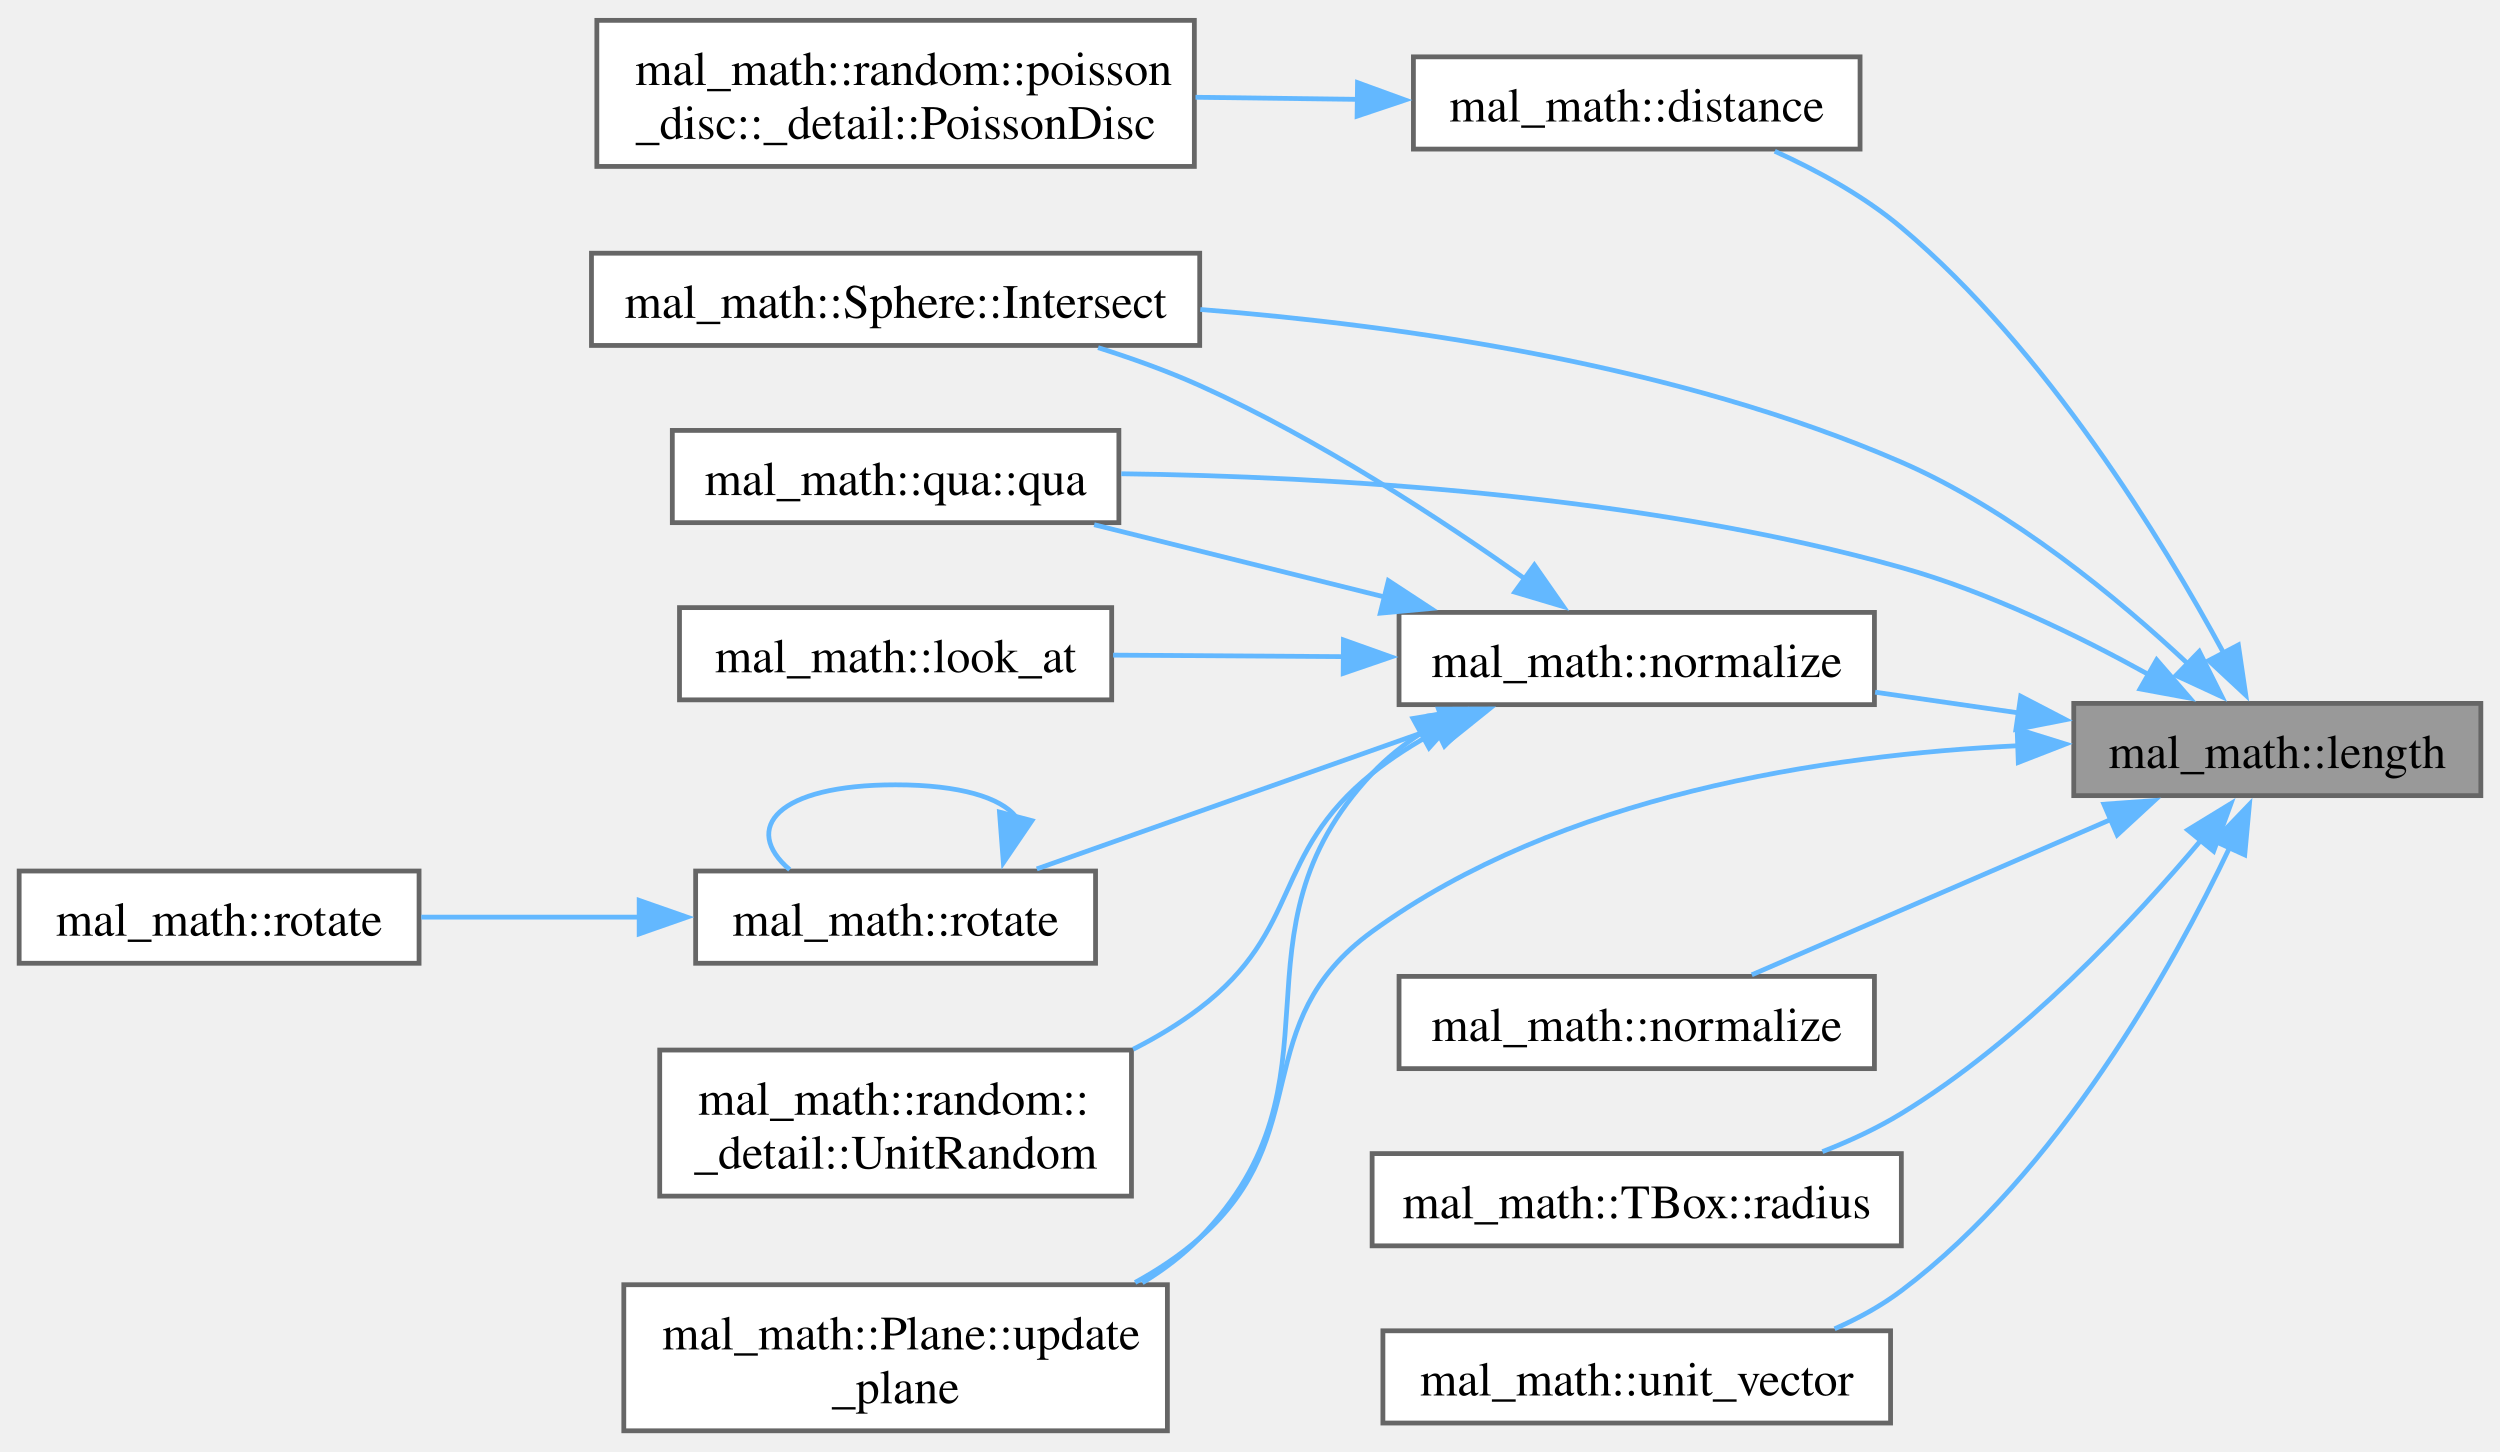
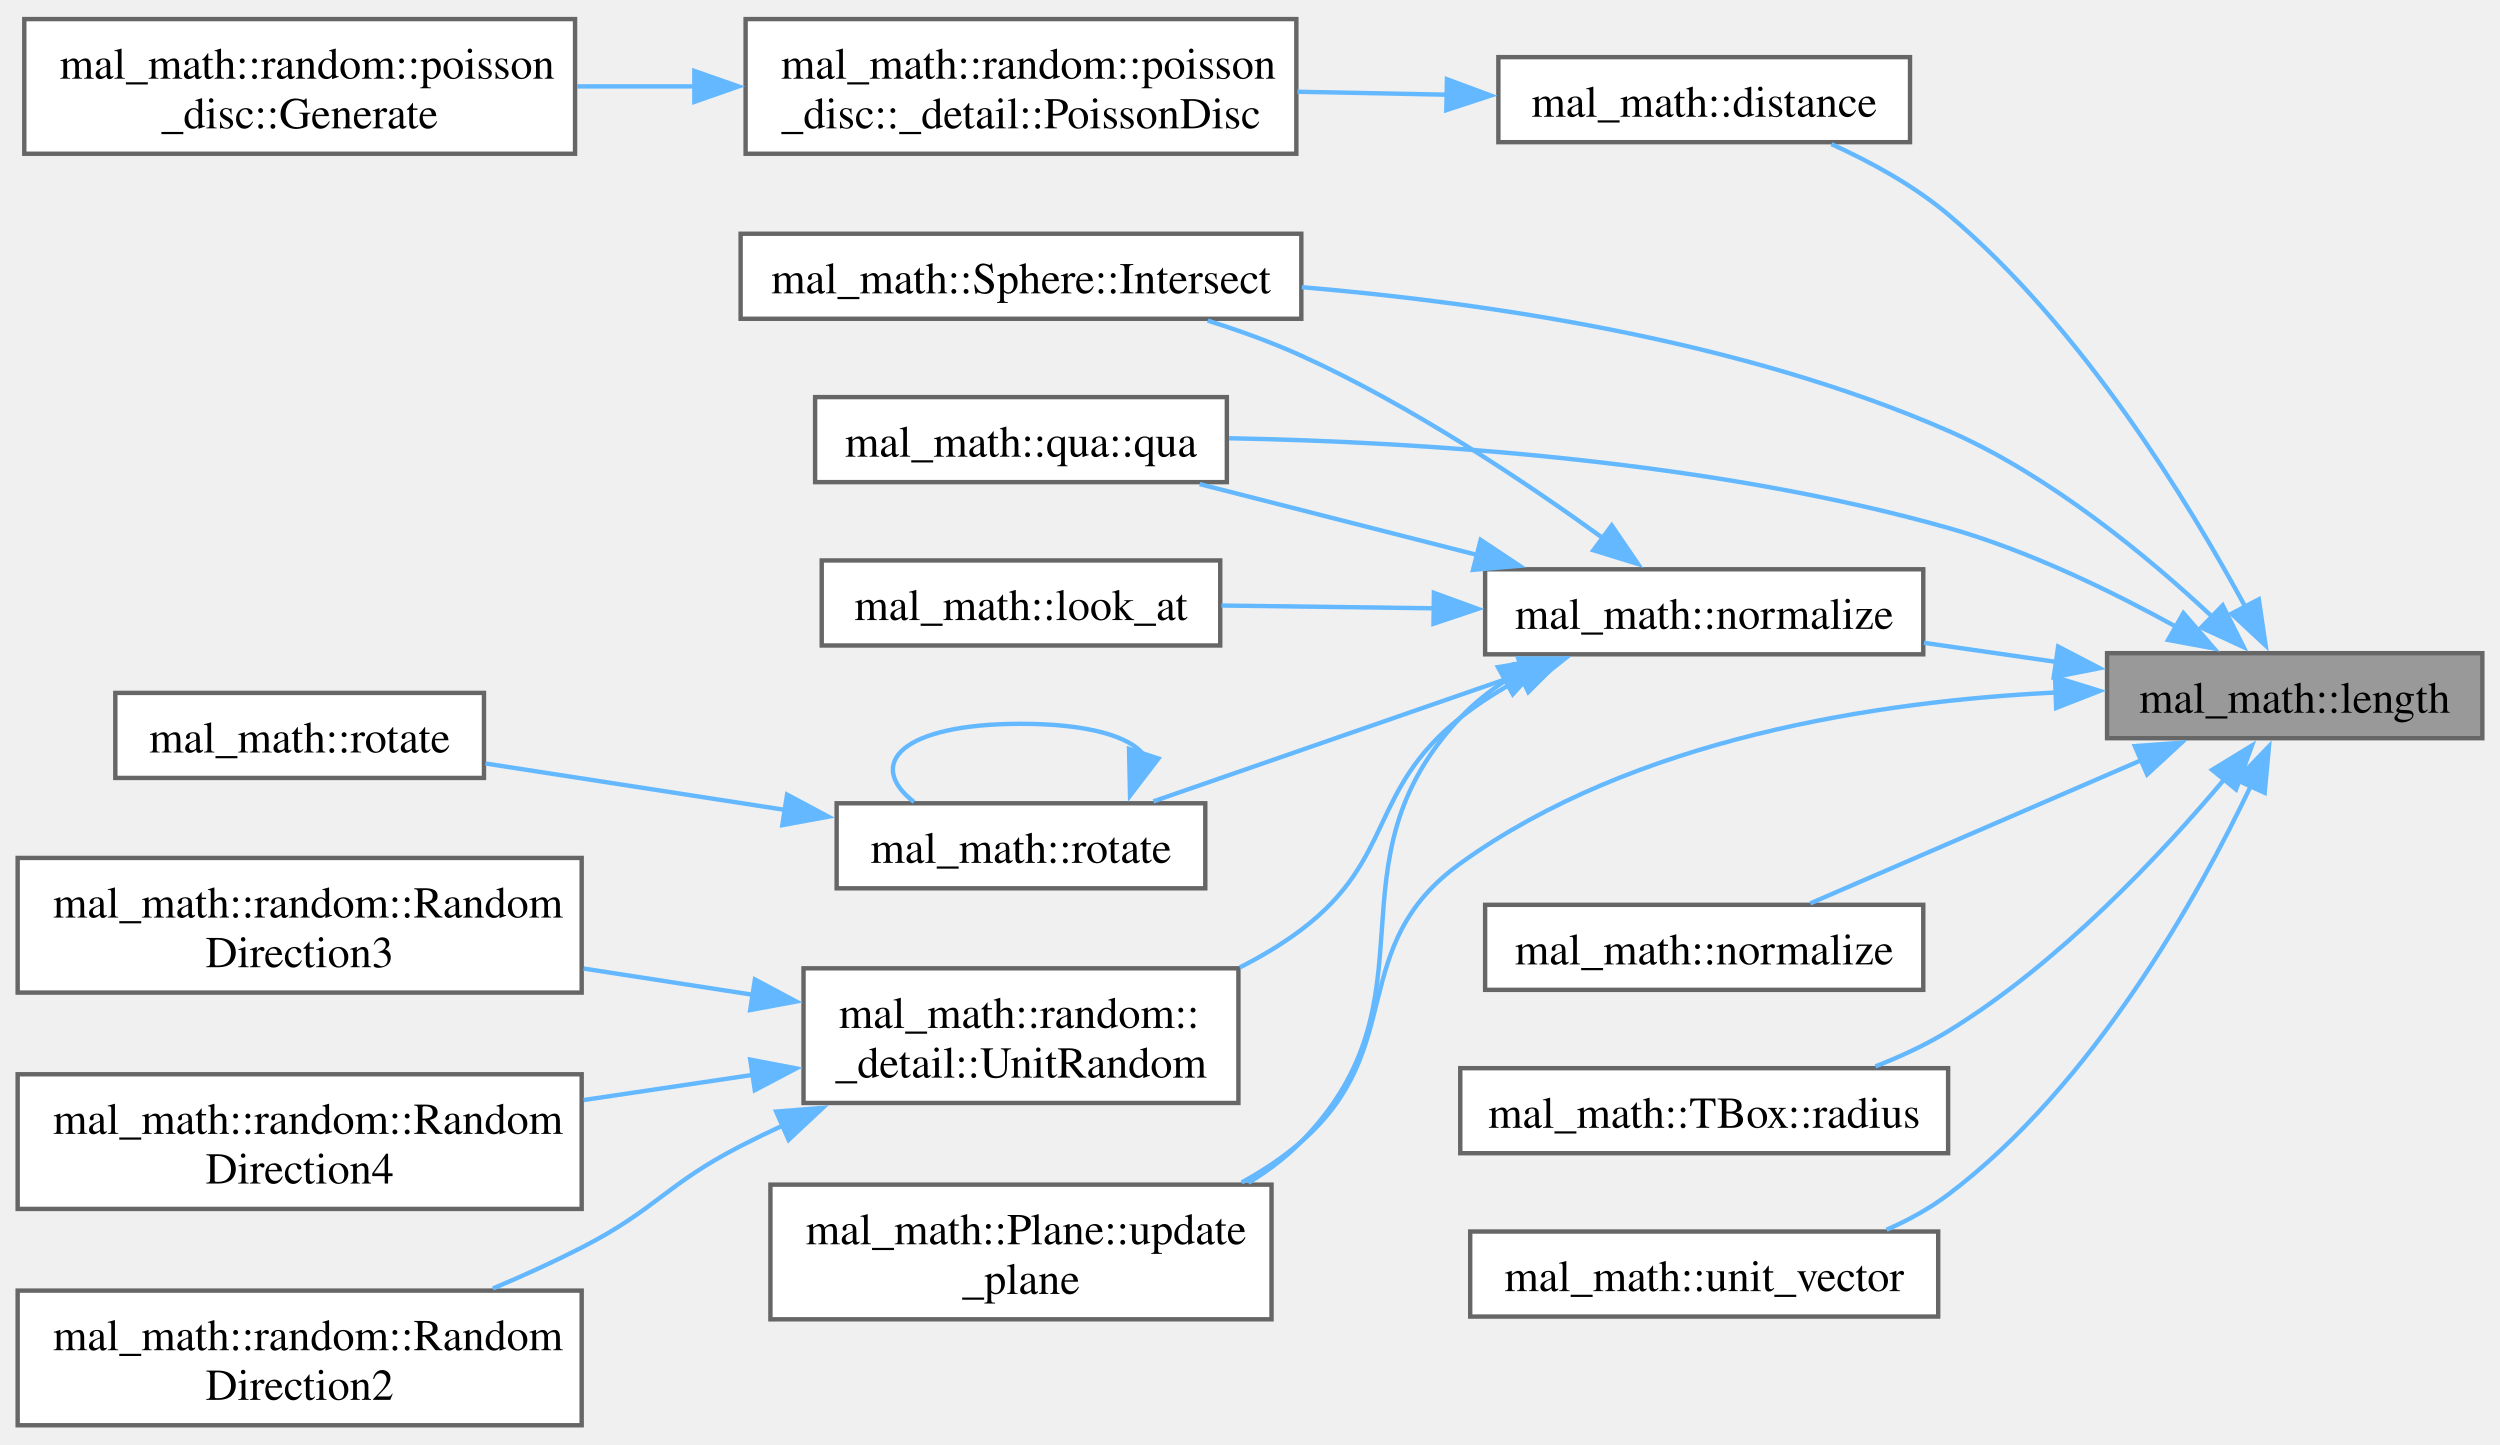
- <svg xmlns="http://www.w3.org/2000/svg" xmlns:xlink="http://www.w3.org/1999/xlink" width="522pt" height="303pt" viewBox="0.00 0.00 522.00 302.50">
-   <g id="graph0" class="graph" transform="scale(1 1) rotate(0) translate(4 298.5)">
+ <svg xmlns="http://www.w3.org/2000/svg" xmlns:xlink="http://www.w3.org/1999/xlink" width="566pt" height="327pt" viewBox="0.00 0.00 566.25 326.50">
+   <g id="graph0" class="graph" transform="scale(1 1) rotate(0) translate(4 322.5)">
    <g id="Node000001" class="node">
      <g id="a_Node000001">
        <a xlink:title="Computes the length (or magnitude) of a quaternion.">
-           <polygon fill="#999999" stroke="#666666" points="514,-151.88 429,-151.88 429,-132.62 514,-132.62 514,-151.88" />
-           <text text-anchor="middle" x="471.5" y="-138.38" font-family="Times,serif" font-size="10.00">mal_math::length</text>
+           <polygon fill="#999999" stroke="#666666" points="558.25,-174.88 473.25,-174.88 473.25,-155.62 558.25,-155.62 558.25,-174.88" />
+           <text text-anchor="middle" x="515.75" y="-161.38" font-family="Times,serif" font-size="10.00">mal_math::length</text>
        </a>
      </g>
    </g>
    <g id="Node000002" class="node">
      <g id="a_Node000002">
        <a xlink:href="../../d1/d1d/namespacemal__math.html#a70273f9f35b9c5fafb0c4c027a0cc427" target="_top" xlink:title="Compute the distance between two vectors.">
-           <polygon fill="white" stroke="#666666" points="384.38,-286.88 291.12,-286.88 291.12,-267.62 384.38,-267.62 384.38,-286.88" />
-           <text text-anchor="middle" x="337.75" y="-273.38" font-family="Times,serif" font-size="10.00">mal_math::distance</text>
+           <polygon fill="white" stroke="#666666" points="428.62,-309.88 335.38,-309.88 335.38,-290.62 428.62,-290.62 428.62,-309.88" />
+           <text text-anchor="middle" x="382" y="-296.38" font-family="Times,serif" font-size="10.00">mal_math::distance</text>
        </a>
      </g>
    </g>
    <g id="edge1_Node000001_Node000002" class="edge">
      <g id="a_edge1_Node000001_Node000002">
        <a xlink:title=" ">
-           <path fill="none" stroke="#63b8ff" d="M460.38,-162.25C447.48,-186.07 423.21,-225.82 393,-251.25 385.25,-257.78 375.58,-263.09 366.57,-267.17" />
-           <polygon fill="#63b8ff" stroke="#63b8ff" points="463.37,-164.08 464.92,-153.6 457.17,-160.82 463.37,-164.08" />
-         </a>
-       </g>
-     </g>
-     <g id="Node000004" class="node">
-       <g id="a_Node000004">
-         <a xlink:href="../../d2/dd8/structmal__math_1_1_sphere.html#a16d1dfc076a08ee64ff10aff05669da4" target="_top" xlink:title="Determines if a Ray intersects with the Sphere.">
-           <polygon fill="white" stroke="#666666" points="246.5,-245.88 119.5,-245.88 119.5,-226.62 246.5,-226.62 246.5,-245.88" />
-           <text text-anchor="middle" x="183" y="-232.38" font-family="Times,serif" font-size="10.00">mal_math::Sphere::Intersect</text>
-         </a>
-       </g>
-     </g>
-     <g id="edge3_Node000001_Node000004" class="edge">
-       <g id="a_edge3_Node000001_Node000004">
-         <a xlink:title=" ">
-           <path fill="none" stroke="#63b8ff" d="M452.91,-160.08C438.21,-173.87 416,-192.25 393,-202.25 346.47,-222.47 289.38,-230.77 246.62,-234.13" />
-           <polygon fill="#63b8ff" stroke="#63b8ff" points="455.21,-162.73 459.95,-153.26 450.33,-157.71 455.21,-162.73" />
+           <path fill="none" stroke="#63b8ff" d="M504.63,-185.25C491.73,-209.07 467.46,-248.82 437.25,-274.25 429.5,-280.78 419.83,-286.09 410.82,-290.17" />
+           <polygon fill="#63b8ff" stroke="#63b8ff" points="507.62,-187.08 509.17,-176.6 501.42,-183.82 507.62,-187.08" />
        </a>
      </g>
    </g>
    <g id="Node000005" class="node">
      <g id="a_Node000005">
-         <a xlink:href="../../d1/d1d/namespacemal__math.html#abe612f1321c4a59501c42f7759feaba4" target="_top" xlink:title="Normalizes a quaternion.">
-           <polygon fill="white" stroke="#666666" points="387.38,-170.88 288.12,-170.88 288.12,-151.62 387.38,-151.62 387.38,-170.88" />
-           <text text-anchor="middle" x="337.75" y="-157.38" font-family="Times,serif" font-size="10.00">mal_math::normalize</text>
+         <a xlink:href="../../d2/dd8/structmal__math_1_1_sphere.html#a16d1dfc076a08ee64ff10aff05669da4" target="_top" xlink:title="Determines if a Ray intersects with the Sphere.">
+           <polygon fill="white" stroke="#666666" points="290.75,-269.88 163.75,-269.88 163.75,-250.62 290.75,-250.62 290.75,-269.88" />
+           <text text-anchor="middle" x="227.25" y="-256.38" font-family="Times,serif" font-size="10.00">mal_math::Sphere::Intersect</text>
        </a>
      </g>
    </g>
    <g id="edge4_Node000001_Node000005" class="edge">
      <g id="a_edge4_Node000001_Node000005">
        <a xlink:title=" ">
-           <path fill="none" stroke="#63b8ff" d="M417.45,-149.9C407.56,-151.33 397.28,-152.81 387.53,-154.22" />
-           <polygon fill="#63b8ff" stroke="#63b8ff" points="417.92,-153.37 427.32,-148.48 416.92,-146.44 417.92,-153.37" />
-         </a>
-       </g>
-     </g>
-     <g id="Node000007" class="node">
-       <g id="a_Node000007">
+           <path fill="none" stroke="#63b8ff" d="M497.15,-183.05C482.44,-196.83 460.23,-215.2 437.25,-225.25 390.74,-245.6 333.64,-254.18 290.88,-257.77" />
+           <polygon fill="#63b8ff" stroke="#63b8ff" points="499.44,-185.71 504.19,-176.24 494.57,-180.68 499.44,-185.71" />
+         </a>
+       </g>
+     </g>
+     <g id="Node000006" class="node">
+       <g id="a_Node000006">
+         <a xlink:href="../../d1/d1d/namespacemal__math.html#abe612f1321c4a59501c42f7759feaba4" target="_top" xlink:title="Normalizes a quaternion.">
+           <polygon fill="white" stroke="#666666" points="431.62,-193.88 332.38,-193.88 332.38,-174.62 431.62,-174.62 431.62,-193.88" />
+           <text text-anchor="middle" x="382" y="-180.38" font-family="Times,serif" font-size="10.00">mal_math::normalize</text>
+         </a>
+       </g>
+     </g>
+     <g id="edge5_Node000001_Node000006" class="edge">
+       <g id="a_edge5_Node000001_Node000006">
+         <a xlink:title=" ">
+           <path fill="none" stroke="#63b8ff" d="M461.7,-172.9C451.81,-174.33 441.53,-175.81 431.78,-177.22" />
+           <polygon fill="#63b8ff" stroke="#63b8ff" points="462.17,-176.37 471.57,-171.48 461.17,-169.44 462.17,-176.37" />
+         </a>
+       </g>
+     </g>
+     <g id="Node000008" class="node">
+       <g id="a_Node000008">
        <a xlink:href="../../d9/d76/structmal__math_1_1qua.html#a76e9e79edda5b35e32e583dc638ad252" target="_top" xlink:title="Constructs a quaternion from an angle and rotation axis.">
-           <polygon fill="white" stroke="#666666" points="229.62,-208.88 136.38,-208.88 136.38,-189.62 229.62,-189.62 229.62,-208.88" />
-           <text text-anchor="middle" x="183" y="-195.38" font-family="Times,serif" font-size="10.00">mal_math::qua::qua</text>
-         </a>
-       </g>
-     </g>
-     <g id="edge14_Node000001_Node000007" class="edge">
-       <g id="a_edge14_Node000001_Node000007">
-         <a xlink:title=" ">
-           <path fill="none" stroke="#63b8ff" d="M444.74,-157.84C430.1,-165.94 411.11,-175.17 393,-180.25 338.45,-195.54 273.05,-199.27 230.12,-199.83" />
-           <polygon fill="#63b8ff" stroke="#63b8ff" points="446.31,-160.98 453.25,-152.98 442.83,-154.9 446.31,-160.98" />
-         </a>
-       </g>
-     </g>
-     <g id="Node000011" class="node">
-       <g id="a_Node000011">
+           <polygon fill="white" stroke="#666666" points="273.88,-232.88 180.62,-232.88 180.62,-213.62 273.88,-213.62 273.88,-232.88" />
+           <text text-anchor="middle" x="227.25" y="-219.38" font-family="Times,serif" font-size="10.00">mal_math::qua::qua</text>
+         </a>
+       </g>
+     </g>
+     <g id="edge18_Node000001_Node000008" class="edge">
+       <g id="a_edge18_Node000001_Node000008">
+         <a xlink:title=" ">
+           <path fill="none" stroke="#63b8ff" d="M488.98,-180.81C474.33,-188.89 455.35,-198.13 437.25,-203.25 382.71,-218.68 317.31,-222.74 274.37,-223.56" />
+           <polygon fill="#63b8ff" stroke="#63b8ff" points="490.54,-183.95 497.49,-175.95 487.07,-177.87 490.54,-183.95" />
+         </a>
+       </g>
+     </g>
+     <g id="Node000015" class="node">
+       <g id="a_Node000015">
        <a xlink:href="../../de/db9/structmal__math_1_1_plane.html#a568a7d2c844bc73f43611217334106f9" target="_top" xlink:title="Updates the plane's vectors and normal based on two new vectors.">
-           <polygon fill="white" stroke="#666666" points="239.75,-30.5 126.25,-30.5 126.25,0 239.75,0 239.75,-30.5" />
-           <text text-anchor="start" x="134.25" y="-17" font-family="Times,serif" font-size="10.00">mal_math::Plane::update</text>
-           <text text-anchor="middle" x="183" y="-5.75" font-family="Times,serif" font-size="10.00">_plane</text>
-         </a>
-       </g>
-     </g>
-     <g id="edge17_Node000001_Node000011" class="edge">
-       <g id="a_edge17_Node000001_Node000011">
-         <a xlink:title=" ">
-           <path fill="none" stroke="#63b8ff" d="M417.54,-143.05C377.04,-141.13 321.67,-132.75 282.5,-104.25 256.11,-85.05 271.05,-61.76 246.5,-40.25 242.46,-36.71 237.85,-33.63 233.01,-30.97" />
-           <polygon fill="#63b8ff" stroke="#63b8ff" points="417.18,-146.54 427.29,-143.39 417.42,-139.55 417.18,-146.54" />
-         </a>
-       </g>
-     </g>
-     <g id="Node000012" class="node">
-       <g id="a_Node000012">
+           <polygon fill="white" stroke="#666666" points="284,-54.5 170.5,-54.5 170.5,-24 284,-24 284,-54.5" />
+           <text text-anchor="start" x="178.5" y="-41" font-family="Times,serif" font-size="10.00">mal_math::Plane::update</text>
+           <text text-anchor="middle" x="227.25" y="-29.75" font-family="Times,serif" font-size="10.00">_plane</text>
+         </a>
+       </g>
+     </g>
+     <g id="edge21_Node000001_Node000015" class="edge">
+       <g id="a_edge21_Node000001_Node000015">
+         <a xlink:title=" ">
+           <path fill="none" stroke="#63b8ff" d="M461.84,-165.98C421.37,-164.01 366.02,-155.62 326.75,-127.25 300.61,-108.37 315.08,-85.42 290.75,-64.25 286.69,-60.72 282.08,-57.65 277.23,-54.99" />
+           <polygon fill="#63b8ff" stroke="#63b8ff" points="461.47,-169.47 471.59,-166.33 461.72,-162.47 461.47,-169.47" />
+         </a>
+       </g>
+     </g>
+     <g id="Node000016" class="node">
+       <g id="a_Node000016">
        <a xlink:href="../../d1/d1d/namespacemal__math.html#a1cc95439dc8db428b1b9f7c1ec9aba5a" target="_top" xlink:title="Normalize the given vector.">
-           <polygon fill="white" stroke="#666666" points="387.38,-94.88 288.12,-94.88 288.12,-75.62 387.38,-75.62 387.38,-94.88" />
-           <text text-anchor="middle" x="337.75" y="-81.38" font-family="Times,serif" font-size="10.00">mal_math::normalize</text>
-         </a>
-       </g>
-     </g>
-     <g id="edge13_Node000001_Node000012" class="edge">
-       <g id="a_edge13_Node000001_Node000012">
-         <a xlink:title=" ">
-           <path fill="none" stroke="#63b8ff" d="M436.69,-127.62C413.19,-117.46 382.48,-104.17 361.77,-95.21" />
-           <polygon fill="#63b8ff" stroke="#63b8ff" points="435.29,-130.83 445.86,-131.59 438.07,-124.41 435.29,-130.83" />
-         </a>
-       </g>
-     </g>
-     <g id="Node000013" class="node">
-       <g id="a_Node000013">
+           <polygon fill="white" stroke="#666666" points="431.62,-117.88 332.38,-117.88 332.38,-98.62 431.62,-98.62 431.62,-117.88" />
+           <text text-anchor="middle" x="382" y="-104.38" font-family="Times,serif" font-size="10.00">mal_math::normalize</text>
+         </a>
+       </g>
+     </g>
+     <g id="edge17_Node000001_Node000016" class="edge">
+       <g id="a_edge17_Node000001_Node000016">
+         <a xlink:title=" ">
+           <path fill="none" stroke="#63b8ff" d="M480.94,-150.62C457.44,-140.46 426.73,-127.17 406.02,-118.21" />
+           <polygon fill="#63b8ff" stroke="#63b8ff" points="479.54,-153.83 490.11,-154.59 482.32,-147.41 479.54,-153.83" />
+         </a>
+       </g>
+     </g>
+     <g id="Node000017" class="node">
+       <g id="a_Node000017">
        <a xlink:href="../../d7/d3f/structmal__math_1_1_t_box.html#a3783194457bcf643aeabd8b62bc5592c" target="_top" xlink:title="Returns the radius of a sphere that tightly encloses the box.">
-           <polygon fill="white" stroke="#666666" points="393,-57.88 282.5,-57.88 282.5,-38.62 393,-38.62 393,-57.88" />
-           <text text-anchor="middle" x="337.75" y="-44.38" font-family="Times,serif" font-size="10.00">mal_math::TBox::radius</text>
-         </a>
-       </g>
-     </g>
-     <g id="edge15_Node000001_Node000013" class="edge">
-       <g id="a_edge15_Node000001_Node000013">
-         <a xlink:title=" ">
-           <path fill="none" stroke="#63b8ff" d="M455.77,-123.56C441.41,-106.47 418.11,-81.57 393,-66.25 387.92,-63.15 382.24,-60.51 376.52,-58.29" />
-           <polygon fill="#63b8ff" stroke="#63b8ff" points="452.79,-125.45 461.83,-130.97 458.21,-121.02 452.79,-125.45" />
-         </a>
-       </g>
-     </g>
-     <g id="Node000014" class="node">
-       <g id="a_Node000014">
+           <polygon fill="white" stroke="#666666" points="437.25,-80.88 326.75,-80.88 326.75,-61.62 437.25,-61.62 437.25,-80.88" />
+           <text text-anchor="middle" x="382" y="-67.38" font-family="Times,serif" font-size="10.00">mal_math::TBox::radius</text>
+         </a>
+       </g>
+     </g>
+     <g id="edge19_Node000001_Node000017" class="edge">
+       <g id="a_edge19_Node000001_Node000017">
+         <a xlink:title=" ">
+           <path fill="none" stroke="#63b8ff" d="M500.02,-146.56C485.66,-129.47 462.36,-104.57 437.25,-89.25 432.17,-86.15 426.49,-83.51 420.77,-81.29" />
+           <polygon fill="#63b8ff" stroke="#63b8ff" points="497.04,-148.45 506.08,-153.97 502.46,-144.02 497.04,-148.45" />
+         </a>
+       </g>
+     </g>
+     <g id="Node000018" class="node">
+       <g id="a_Node000018">
        <a xlink:href="../../d1/d1d/namespacemal__math.html#ac450bfaa356fc4830954be733bcf465b" target="_top" xlink:title="Compute the unit vector (normalized vector) of the given vector.">
-           <polygon fill="white" stroke="#666666" points="390.75,-20.88 284.75,-20.88 284.75,-1.62 390.75,-1.62 390.75,-20.88" />
-           <text text-anchor="middle" x="337.75" y="-7.38" font-family="Times,serif" font-size="10.00">mal_math::unit_vector</text>
-         </a>
-       </g>
-     </g>
-     <g id="edge16_Node000001_Node000014" class="edge">
-       <g id="a_edge16_Node000001_Node000014">
-         <a xlink:title=" ">
-           <path fill="none" stroke="#63b8ff" d="M461.62,-121.93C449.6,-96.69 425.8,-53.93 393,-29.25 388.8,-26.09 384.01,-23.46 379.06,-21.29" />
-           <polygon fill="#63b8ff" stroke="#63b8ff" points="458.34,-123.16 465.68,-130.8 464.7,-120.25 458.34,-123.16" />
+           <polygon fill="white" stroke="#666666" points="435,-43.88 329,-43.88 329,-24.62 435,-24.62 435,-43.88" />
+           <text text-anchor="middle" x="382" y="-30.38" font-family="Times,serif" font-size="10.00">mal_math::unit_vector</text>
+         </a>
+       </g>
+     </g>
+     <g id="edge20_Node000001_Node000018" class="edge">
+       <g id="a_edge20_Node000001_Node000018">
+         <a xlink:title=" ">
+           <path fill="none" stroke="#63b8ff" d="M505.87,-144.93C493.85,-119.69 470.05,-76.93 437.25,-52.25 433.05,-49.09 428.26,-46.46 423.31,-44.29" />
+           <polygon fill="#63b8ff" stroke="#63b8ff" points="502.59,-146.16 509.93,-153.8 508.95,-143.25 502.59,-146.16" />
        </a>
      </g>
    </g>
    <g id="Node000003" class="node">
      <g id="a_Node000003">
        <a xlink:href="../../de/d54/namespacemal__math_1_1random_1_1poisson__disc_1_1__detail.html#a5fc2fd014656cd15396002f5cdc8df16" target="_top" xlink:title="Generates a set of points distributed according to Poisson Disk Sampling.">
-           <polygon fill="white" stroke="#666666" points="245.38,-294.5 120.62,-294.5 120.62,-264 245.38,-264 245.38,-294.5" />
-           <text text-anchor="start" x="128.62" y="-281" font-family="Times,serif" font-size="10.00">mal_math::random::poisson</text>
-           <text text-anchor="middle" x="183" y="-269.75" font-family="Times,serif" font-size="10.00">_disc::_detail::PoissonDisc</text>
+           <polygon fill="white" stroke="#666666" points="289.62,-318.5 164.88,-318.5 164.88,-288 289.62,-288 289.62,-318.5" />
+           <text text-anchor="start" x="172.88" y="-305" font-family="Times,serif" font-size="10.00">mal_math::random::poisson</text>
+           <text text-anchor="middle" x="227.25" y="-293.75" font-family="Times,serif" font-size="10.00">_disc::_detail::PoissonDisc</text>
        </a>
      </g>
    </g>
    <g id="edge2_Node000002_Node000003" class="edge">
      <g id="a_edge2_Node000002_Node000003">
        <a xlink:title=" ">
-           <path fill="none" stroke="#63b8ff" d="M279.61,-278C268.52,-278.14 256.85,-278.3 245.62,-278.44" />
-           <polygon fill="#63b8ff" stroke="#63b8ff" points="279.45,-281.5 289.41,-277.87 279.36,-274.5 279.45,-281.5" />
-         </a>
-       </g>
-     </g>
-     <g id="edge5_Node000005_Node000004" class="edge">
-       <g id="a_edge5_Node000005_Node000004">
-         <a xlink:title=" ">
-           <path fill="none" stroke="#63b8ff" d="M314.74,-177.65C297.06,-190.2 271.18,-207.17 246.5,-218.25 239.8,-221.26 232.48,-223.89 225.28,-226.16" />
-           <polygon fill="#63b8ff" stroke="#63b8ff" points="316.38,-180.78 322.44,-172.09 312.28,-175.11 316.38,-180.78" />
-         </a>
-       </g>
-     </g>
-     <g id="Node000006" class="node">
-       <g id="a_Node000006">
+           <path fill="none" stroke="#63b8ff" d="M323.86,-301.37C312.77,-301.59 301.1,-301.82 289.87,-302.04" />
+           <polygon fill="#63b8ff" stroke="#63b8ff" points="323.73,-304.88 333.66,-301.18 323.59,-297.88 323.73,-304.88" />
+         </a>
+       </g>
+     </g>
+     <g id="Node000004" class="node">
+       <g id="a_Node000004">
+         <a xlink:href="../../dc/dad/namespacemal__math_1_1random_1_1poisson__disc.html#ada6e1ca0f98cd418d91ff4d963ee3243" target="_top" xlink:title="Wrapper function for generating Poisson Disk sampled 2D points.">
+           <polygon fill="white" stroke="#666666" points="126.25,-318.5 1.5,-318.5 1.5,-288 126.25,-288 126.25,-318.5" />
+           <text text-anchor="start" x="9.5" y="-305" font-family="Times,serif" font-size="10.00">mal_math::random::poisson</text>
+           <text text-anchor="middle" x="63.88" y="-293.75" font-family="Times,serif" font-size="10.00">_disc::Generate</text>
+         </a>
+       </g>
+     </g>
+     <g id="edge3_Node000003_Node000004" class="edge">
+       <g id="a_edge3_Node000003_Node000004">
+         <a xlink:title=" ">
+           <path fill="none" stroke="#63b8ff" d="M153.54,-303.25C144.58,-303.25 135.48,-303.25 126.71,-303.25" />
+           <polygon fill="#63b8ff" stroke="#63b8ff" points="153.27,-306.75 163.27,-303.25 153.27,-299.75 153.27,-306.75" />
+         </a>
+       </g>
+     </g>
+     <g id="edge6_Node000006_Node000005" class="edge">
+       <g id="a_edge6_Node000006_Node000005">
+         <a xlink:title=" ">
+           <path fill="none" stroke="#63b8ff" d="M359.34,-200.74C341.67,-213.54 315.65,-230.96 290.75,-242.25 284.07,-245.28 276.75,-247.93 269.55,-250.2" />
+           <polygon fill="#63b8ff" stroke="#63b8ff" points="361.05,-203.82 367.02,-195.07 356.9,-198.19 361.05,-203.82" />
+         </a>
+       </g>
+     </g>
+     <g id="Node000007" class="node">
+       <g id="a_Node000007">
        <a xlink:href="../../d1/d1d/namespacemal__math.html#ae75c0f78e391bc79564c5ddc63a74612" target="_top" xlink:title="Generates a look-at matrix for camera positioning.">
-           <polygon fill="white" stroke="#666666" points="228.12,-171.88 137.88,-171.88 137.88,-152.62 228.12,-152.62 228.12,-171.88" />
-           <text text-anchor="middle" x="183" y="-158.38" font-family="Times,serif" font-size="10.00">mal_math::look_at</text>
-         </a>
-       </g>
-     </g>
-     <g id="edge6_Node000005_Node000006" class="edge">
-       <g id="a_edge6_Node000005_Node000006">
-         <a xlink:title=" ">
-           <path fill="none" stroke="#63b8ff" d="M276.53,-161.64C260.48,-161.75 243.44,-161.86 228.41,-161.96" />
-           <polygon fill="#63b8ff" stroke="#63b8ff" points="276.51,-165.14 286.49,-161.58 276.46,-158.14 276.51,-165.14" />
-         </a>
-       </g>
-     </g>
-     <g id="edge7_Node000005_Node000007" class="edge">
-       <g id="a_edge7_Node000005_Node000007">
-         <a xlink:title=" ">
-           <path fill="none" stroke="#63b8ff" d="M285.2,-174.07C265.39,-179 243.08,-184.55 224.46,-189.19" />
-           <polygon fill="#63b8ff" stroke="#63b8ff" points="285.89,-177.51 294.75,-171.7 284.2,-170.72 285.89,-177.51" />
-         </a>
-       </g>
-     </g>
-     <g id="Node000008" class="node">
-       <g id="a_Node000008">
+           <polygon fill="white" stroke="#666666" points="272.38,-195.88 182.12,-195.88 182.12,-176.62 272.38,-176.62 272.38,-195.88" />
+           <text text-anchor="middle" x="227.25" y="-182.38" font-family="Times,serif" font-size="10.00">mal_math::look_at</text>
+         </a>
+       </g>
+     </g>
+     <g id="edge7_Node000006_Node000007" class="edge">
+       <g id="a_edge7_Node000006_Node000007">
+         <a xlink:title=" ">
+           <path fill="none" stroke="#63b8ff" d="M320.78,-185.04C304.73,-185.25 287.69,-185.47 272.66,-185.67" />
+           <polygon fill="#63b8ff" stroke="#63b8ff" points="320.78,-188.54 330.74,-184.91 320.69,-181.54 320.78,-188.54" />
+         </a>
+       </g>
+     </g>
+     <g id="edge8_Node000006_Node000008" class="edge">
+       <g id="a_edge8_Node000006_Node000008">
+         <a xlink:title=" ">
+           <path fill="none" stroke="#63b8ff" d="M330.64,-197.11C310.18,-202.33 286.91,-208.27 267.72,-213.17" />
+           <polygon fill="#63b8ff" stroke="#63b8ff" points="331.37,-200.53 340.2,-194.67 329.64,-193.75 331.37,-200.53" />
+         </a>
+       </g>
+     </g>
+     <g id="Node000009" class="node">
+       <g id="a_Node000009">
        <a xlink:href="../../d1/d1d/namespacemal__math.html#a3e5409e48ad66d42b0f0643bf4591163" target="_top" xlink:title="Rotates a matrix by a given angle around a given axis.">
-           <polygon fill="white" stroke="#666666" points="224.75,-116.88 141.25,-116.88 141.25,-97.62 224.75,-97.62 224.75,-116.88" />
-           <text text-anchor="middle" x="183" y="-103.38" font-family="Times,serif" font-size="10.00">mal_math::rotate</text>
-         </a>
-       </g>
-     </g>
-     <g id="edge8_Node000005_Node000008" class="edge">
-       <g id="a_edge8_Node000005_Node000008">
-         <a xlink:title=" ">
-           <path fill="none" stroke="#63b8ff" d="M297.53,-147.38C270.95,-137.99 236.44,-125.79 212.48,-117.32" />
-           <polygon fill="#63b8ff" stroke="#63b8ff" points="296.36,-150.68 306.95,-150.72 298.69,-144.08 296.36,-150.68" />
+           <polygon fill="white" stroke="#666666" points="269,-140.88 185.5,-140.88 185.5,-121.62 269,-121.62 269,-140.88" />
+           <text text-anchor="middle" x="227.25" y="-127.38" font-family="Times,serif" font-size="10.00">mal_math::rotate</text>
+         </a>
+       </g>
+     </g>
+     <g id="edge9_Node000006_Node000009" class="edge">
+       <g id="a_edge9_Node000006_Node000009">
+         <a xlink:title=" ">
+           <path fill="none" stroke="#63b8ff" d="M341.15,-170.42C314.85,-161.3 280.98,-149.55 257.23,-141.31" />
+           <polygon fill="#63b8ff" stroke="#63b8ff" points="339.88,-173.69 350.48,-173.66 342.18,-167.08 339.88,-173.69" />
+         </a>
+       </g>
+     </g>
+     <g id="Node000011" class="node">
+       <g id="a_Node000011">
+         <a xlink:href="../../db/d90/namespacemal__math_1_1random_1_1__detail.html#a8a729c12da52b3aa8764cbd4ebe7252f" target="_top" xlink:title="Generates a unit vector with random direction.">
+           <polygon fill="white" stroke="#666666" points="276.5,-103.5 178,-103.5 178,-73 276.5,-73 276.5,-103.5" />
+           <text text-anchor="start" x="186" y="-90" font-family="Times,serif" font-size="10.00">mal_math::random::</text>
+           <text text-anchor="middle" x="227.25" y="-78.75" font-family="Times,serif" font-size="10.00">_detail::UnitRandom</text>
+         </a>
+       </g>
+     </g>
+     <g id="edge12_Node000006_Node000011" class="edge">
+       <g id="a_edge12_Node000006_Node000011">
+         <a xlink:title=" ">
+           <path fill="none" stroke="#63b8ff" d="M340.78,-169.3C335.82,-166.65 331.01,-163.64 326.75,-160.25 305.88,-143.65 312.03,-128.32 290.75,-112.25 286.48,-109.03 281.73,-106.19 276.81,-103.7" />
+           <polygon fill="#63b8ff" stroke="#63b8ff" points="339.13,-172.39 349.66,-173.56 342.16,-166.08 339.13,-172.39" />
+         </a>
+       </g>
+     </g>
+     <g id="edge16_Node000006_Node000015" class="edge">
+       <g id="a_edge16_Node000006_Node000015">
+         <a xlink:title=" ">
+           <path fill="none" stroke="#63b8ff" d="M337.19,-168.78C333.37,-166.31 329.8,-163.49 326.75,-160.25 295.47,-127.11 322.62,-96.82 290.75,-64.25 287.24,-60.66 283.14,-57.57 278.75,-54.91" />
+           <polygon fill="#63b8ff" stroke="#63b8ff" points="335.29,-171.72 345.74,-173.45 338.65,-165.58 335.29,-171.72" />
+         </a>
+       </g>
+     </g>
+     <g id="edge11_Node000009_Node000009" class="edge">
+       <g id="a_edge11_Node000009_Node000009">
+         <a xlink:title=" ">
+           <path fill="none" stroke="#63b8ff" d="M255,-151.94C251.8,-155.99 242.55,-158.88 227.25,-158.88 200.05,-158.88 191.97,-149.77 203.02,-141.16" />
+           <polygon fill="#63b8ff" stroke="#63b8ff" points="258.38,-151.02 251.95,-142.6 251.73,-153.19 258.38,-151.02" />
        </a>
      </g>
    </g>
    <g id="Node000010" class="node">
      <g id="a_Node000010">
-         <a xlink:href="../../db/d90/namespacemal__math_1_1random_1_1__detail.html#a8a729c12da52b3aa8764cbd4ebe7252f" target="_top" xlink:title="Generates a unit vector with random direction.">
-           <polygon fill="white" stroke="#666666" points="232.25,-79.5 133.75,-79.5 133.75,-49 232.25,-49 232.25,-79.5" />
-           <text text-anchor="start" x="141.75" y="-66" font-family="Times,serif" font-size="10.00">mal_math::random::</text>
-           <text text-anchor="middle" x="183" y="-54.75" font-family="Times,serif" font-size="10.00">_detail::UnitRandom</text>
-         </a>
-       </g>
-     </g>
-     <g id="edge11_Node000005_Node000010" class="edge">
-       <g id="a_edge11_Node000005_Node000010">
-         <a xlink:title=" ">
-           <path fill="none" stroke="#63b8ff" d="M296.33,-146.25C291.44,-143.61 286.69,-140.62 282.5,-137.25 261.43,-120.32 267.98,-104.65 246.5,-88.25 242.25,-85.01 237.51,-82.15 232.59,-79.66" />
-           <polygon fill="#63b8ff" stroke="#63b8ff" points="294.56,-149.28 305.09,-150.48 297.61,-142.98 294.56,-149.28" />
-         </a>
-       </g>
-     </g>
-     <g id="edge12_Node000005_Node000011" class="edge">
-       <g id="a_edge12_Node000005_Node000011">
-         <a xlink:title=" ">
-           <path fill="none" stroke="#63b8ff" d="M292.93,-145.79C289.11,-143.32 285.55,-140.49 282.5,-137.25 250.99,-103.76 278.6,-73.17 246.5,-40.25 242.99,-36.65 238.9,-33.56 234.52,-30.9" />
-           <polygon fill="#63b8ff" stroke="#63b8ff" points="291.03,-148.73 301.48,-150.47 294.39,-142.59 291.03,-148.73" />
-         </a>
-       </g>
-     </g>
-     <g id="edge10_Node000008_Node000008" class="edge">
-       <g id="a_edge10_Node000008_Node000008">
-         <a xlink:title=" ">
-           <path fill="none" stroke="#63b8ff" d="M208.07,-128.28C204.94,-132.15 196.58,-134.88 183,-134.88 158.17,-134.88 150.8,-125.77 160.89,-117.16" />
-           <polygon fill="#63b8ff" stroke="#63b8ff" points="211.46,-127.39 205.5,-118.63 204.69,-129.19 211.46,-127.39" />
-         </a>
-       </g>
-     </g>
-     <g id="Node000009" class="node">
-       <g id="a_Node000009">
        <a xlink:href="../../d1/d1d/namespacemal__math.html#ae2ea884f0e0c63166d344b52a7633934" target="_top" xlink:title="Rotates a 4x4 matrix using a quaternion.">
-           <polygon fill="white" stroke="#666666" points="83.5,-116.88 0,-116.88 0,-97.62 83.5,-97.62 83.5,-116.88" />
-           <text text-anchor="middle" x="41.75" y="-103.38" font-family="Times,serif" font-size="10.00">mal_math::rotate</text>
-         </a>
-       </g>
-     </g>
-     <g id="edge9_Node000008_Node000009" class="edge">
-       <g id="a_edge9_Node000008_Node000009">
-         <a xlink:title=" ">
-           <path fill="none" stroke="#63b8ff" d="M129.69,-107.25C114.58,-107.25 98.3,-107.25 83.96,-107.25" />
-           <polygon fill="#63b8ff" stroke="#63b8ff" points="129.46,-110.75 139.46,-107.25 129.46,-103.75 129.46,-110.75" />
+           <polygon fill="white" stroke="#666666" points="105.62,-165.88 22.12,-165.88 22.12,-146.62 105.62,-146.62 105.62,-165.88" />
+           <text text-anchor="middle" x="63.88" y="-152.38" font-family="Times,serif" font-size="10.00">mal_math::rotate</text>
+         </a>
+       </g>
+     </g>
+     <g id="edge10_Node000009_Node000010" class="edge">
+       <g id="a_edge10_Node000009_Node000010">
+         <a xlink:title=" ">
+           <path fill="none" stroke="#63b8ff" d="M173.92,-139.36C151.88,-142.77 126.6,-146.69 105.94,-149.89" />
+           <polygon fill="#63b8ff" stroke="#63b8ff" points="174.27,-142.84 183.62,-137.85 173.2,-135.93 174.27,-142.84" />
+         </a>
+       </g>
+     </g>
+     <g id="Node000012" class="node">
+       <g id="a_Node000012">
+         <a xlink:href="../../d3/d4f/namespacemal__math_1_1random.html#a2cf25dd98c6a4e844b5b1bdfd7cb0c91" target="_top" xlink:title="Generates a random 2D float direction.">
+           <polygon fill="white" stroke="#666666" points="127.75,-30.5 0,-30.5 0,0 127.75,0 127.75,-30.5" />
+           <text text-anchor="start" x="8" y="-17" font-family="Times,serif" font-size="10.00">mal_math::random::Random</text>
+           <text text-anchor="middle" x="63.88" y="-5.75" font-family="Times,serif" font-size="10.00">Direction2</text>
+         </a>
+       </g>
+     </g>
+     <g id="edge13_Node000011_Node000012" class="edge">
+       <g id="a_edge13_Node000011_Node000012">
+         <a xlink:title=" ">
+           <path fill="none" stroke="#63b8ff" d="M173.27,-67.88C170.02,-66.37 166.82,-64.83 163.75,-63.25 146.86,-54.57 144.65,-48.91 127.75,-40.25 121.37,-36.98 114.46,-33.85 107.64,-30.98" />
+           <polygon fill="#63b8ff" stroke="#63b8ff" points="171.8,-71.05 182.36,-71.89 174.62,-64.65 171.8,-71.05" />
+         </a>
+       </g>
+     </g>
+     <g id="Node000013" class="node">
+       <g id="a_Node000013">
+         <a xlink:href="../../d3/d4f/namespacemal__math_1_1random.html#af7cd83426ef8b8cfa4f88ed1b0057eec" target="_top" xlink:title="Generates a random 3D float direction.">
+           <polygon fill="white" stroke="#666666" points="127.75,-128.5 0,-128.5 0,-98 127.75,-98 127.75,-128.5" />
+           <text text-anchor="start" x="8" y="-115" font-family="Times,serif" font-size="10.00">mal_math::random::Random</text>
+           <text text-anchor="middle" x="63.88" y="-103.75" font-family="Times,serif" font-size="10.00">Direction3</text>
+         </a>
+       </g>
+     </g>
+     <g id="edge14_Node000011_Node000013" class="edge">
+       <g id="a_edge14_Node000011_Node000013">
+         <a xlink:title=" ">
+           <path fill="none" stroke="#63b8ff" d="M166.59,-97.49C154.08,-99.43 140.84,-101.48 128.21,-103.44" />
+           <polygon fill="#63b8ff" stroke="#63b8ff" points="166.99,-100.97 176.34,-95.98 165.92,-94.05 166.99,-100.97" />
+         </a>
+       </g>
+     </g>
+     <g id="Node000014" class="node">
+       <g id="a_Node000014">
+         <a xlink:href="../../d3/d4f/namespacemal__math_1_1random.html#a71db75e975f5c5eabbd5048cd47a5501" target="_top" xlink:title="Generates a random 4D float direction.">
+           <polygon fill="white" stroke="#666666" points="127.75,-79.5 0,-79.5 0,-49 127.75,-49 127.75,-79.5" />
+           <text text-anchor="start" x="8" y="-66" font-family="Times,serif" font-size="10.00">mal_math::random::Random</text>
+           <text text-anchor="middle" x="63.88" y="-54.75" font-family="Times,serif" font-size="10.00">Direction4</text>
+         </a>
+       </g>
+     </g>
+     <g id="edge15_Node000011_Node000014" class="edge">
+       <g id="a_edge15_Node000011_Node000014">
+         <a xlink:title=" ">
+           <path fill="none" stroke="#63b8ff" d="M166.59,-79.38C154.08,-77.52 140.84,-75.55 128.21,-73.67" />
+           <polygon fill="#63b8ff" stroke="#63b8ff" points="165.93,-82.82 176.34,-80.83 166.96,-75.89 165.93,-82.82" />
        </a>
      </g>
    </g>
  </g>
</svg>
